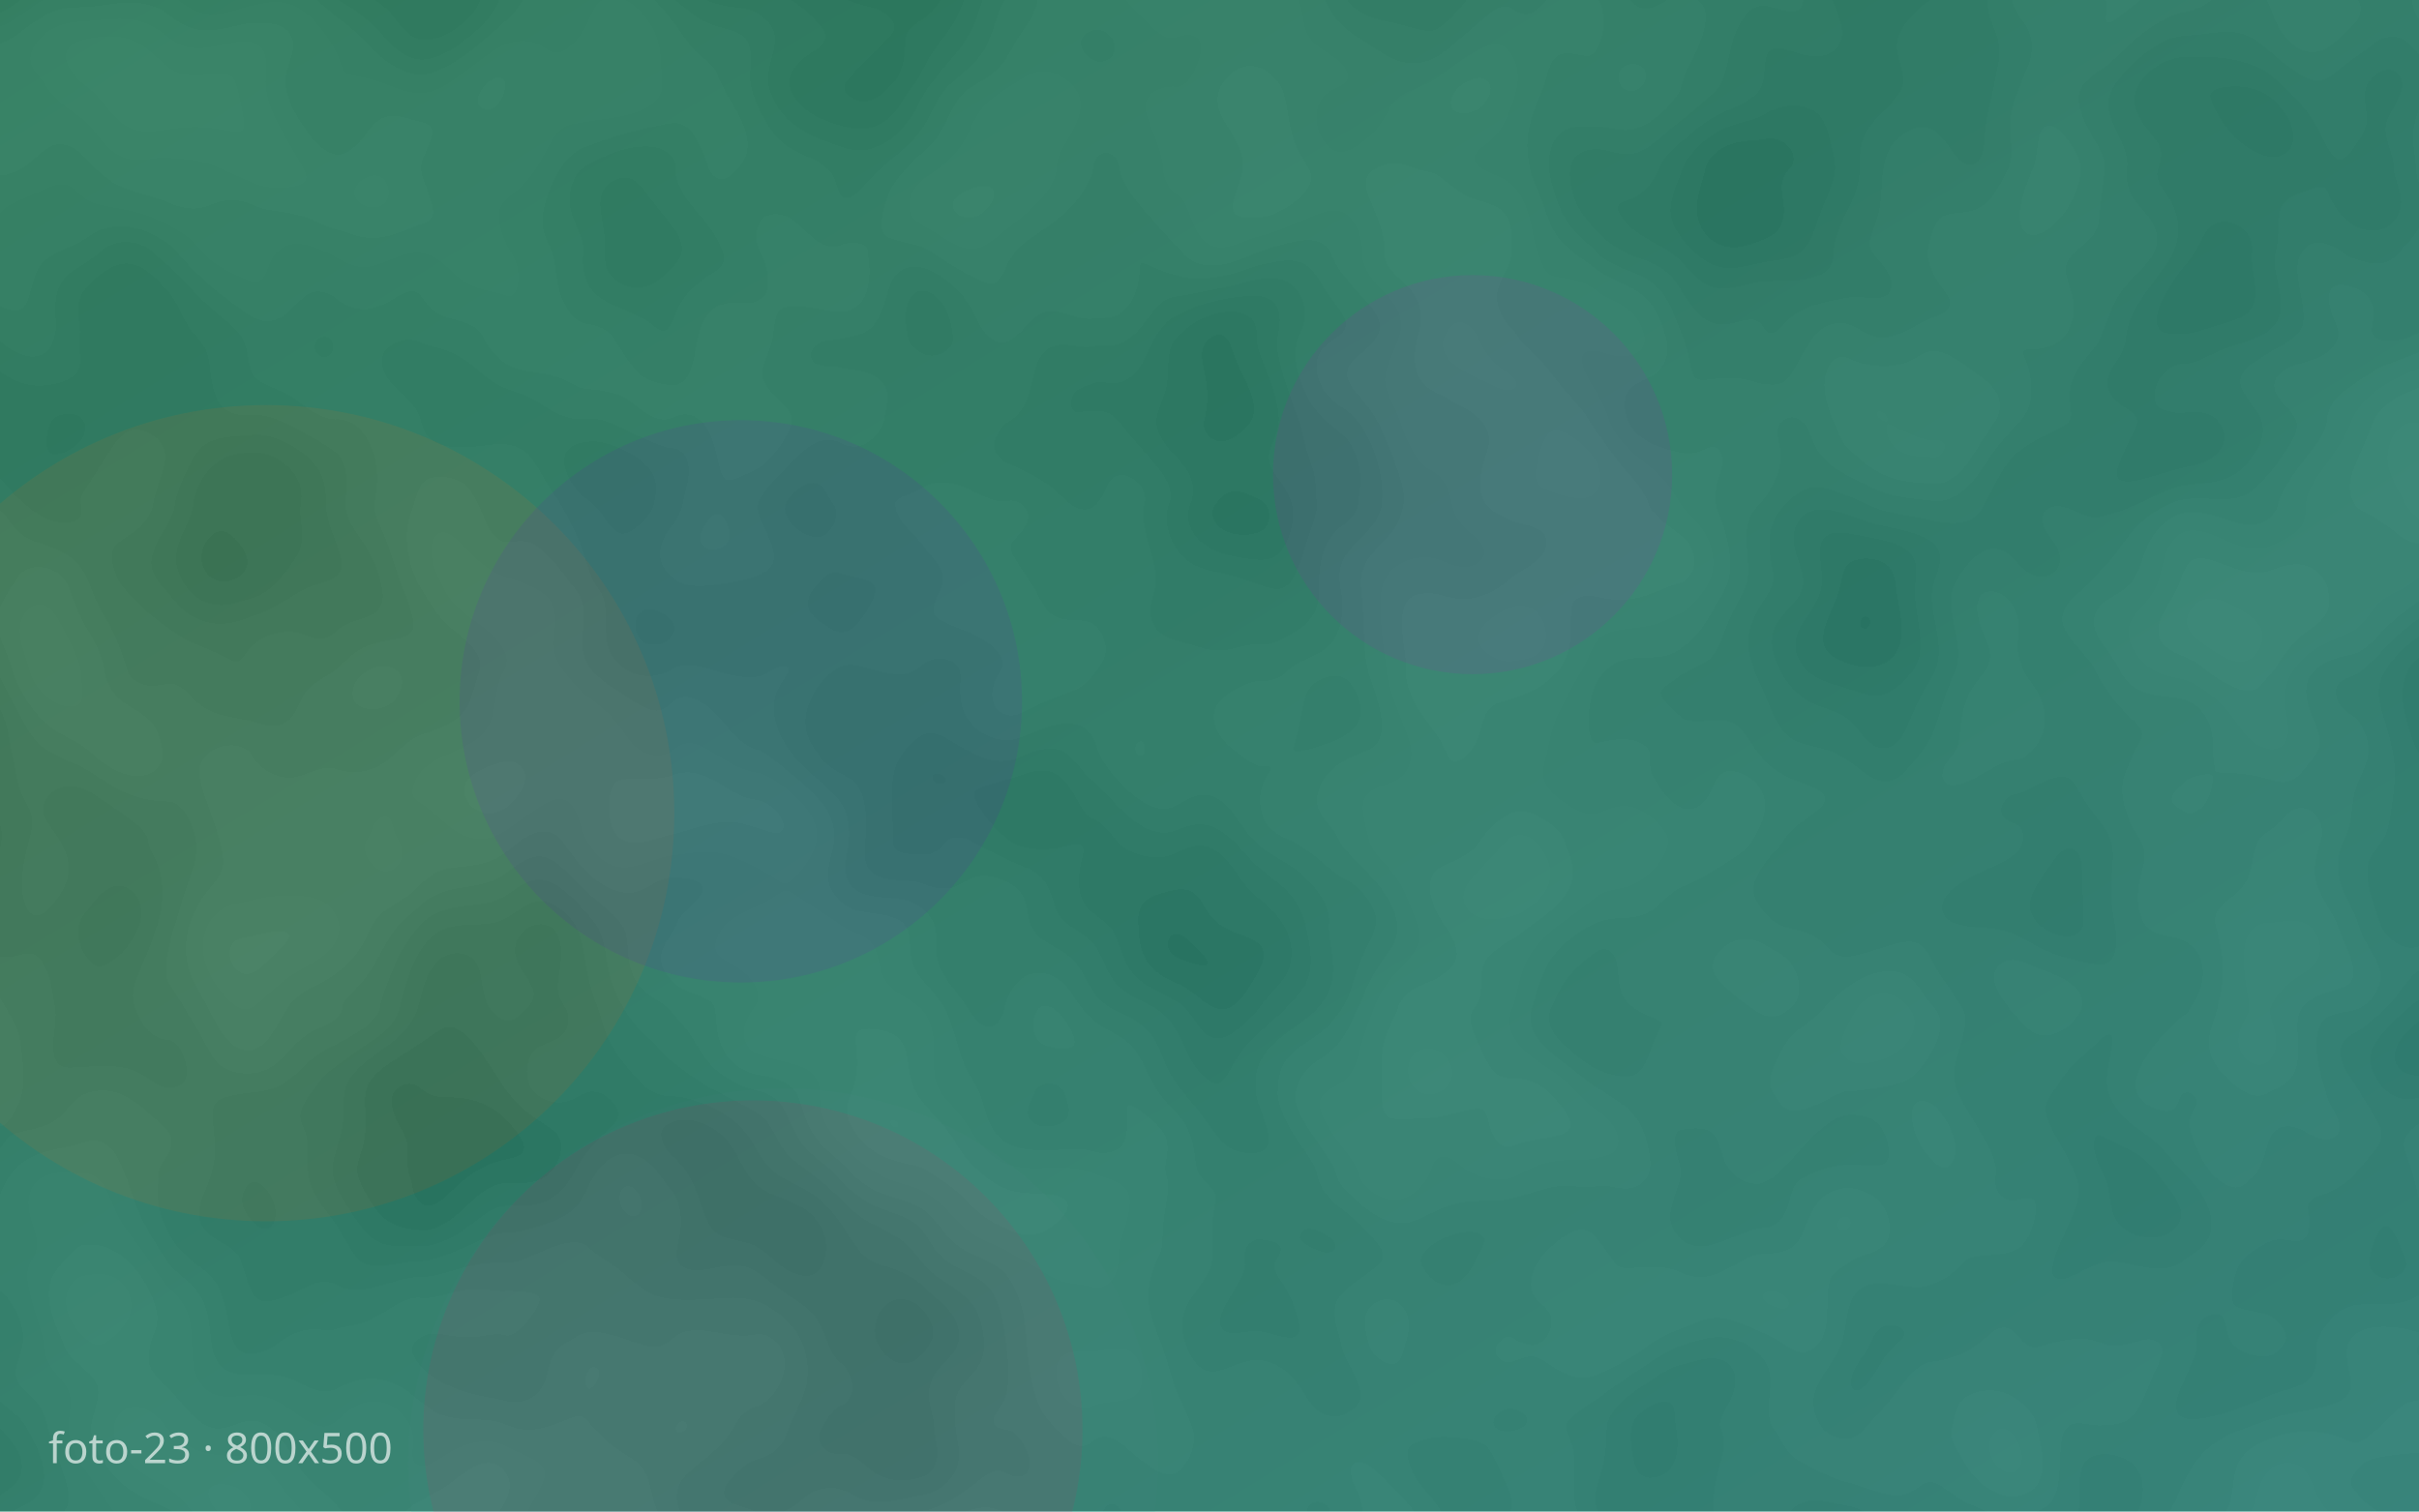
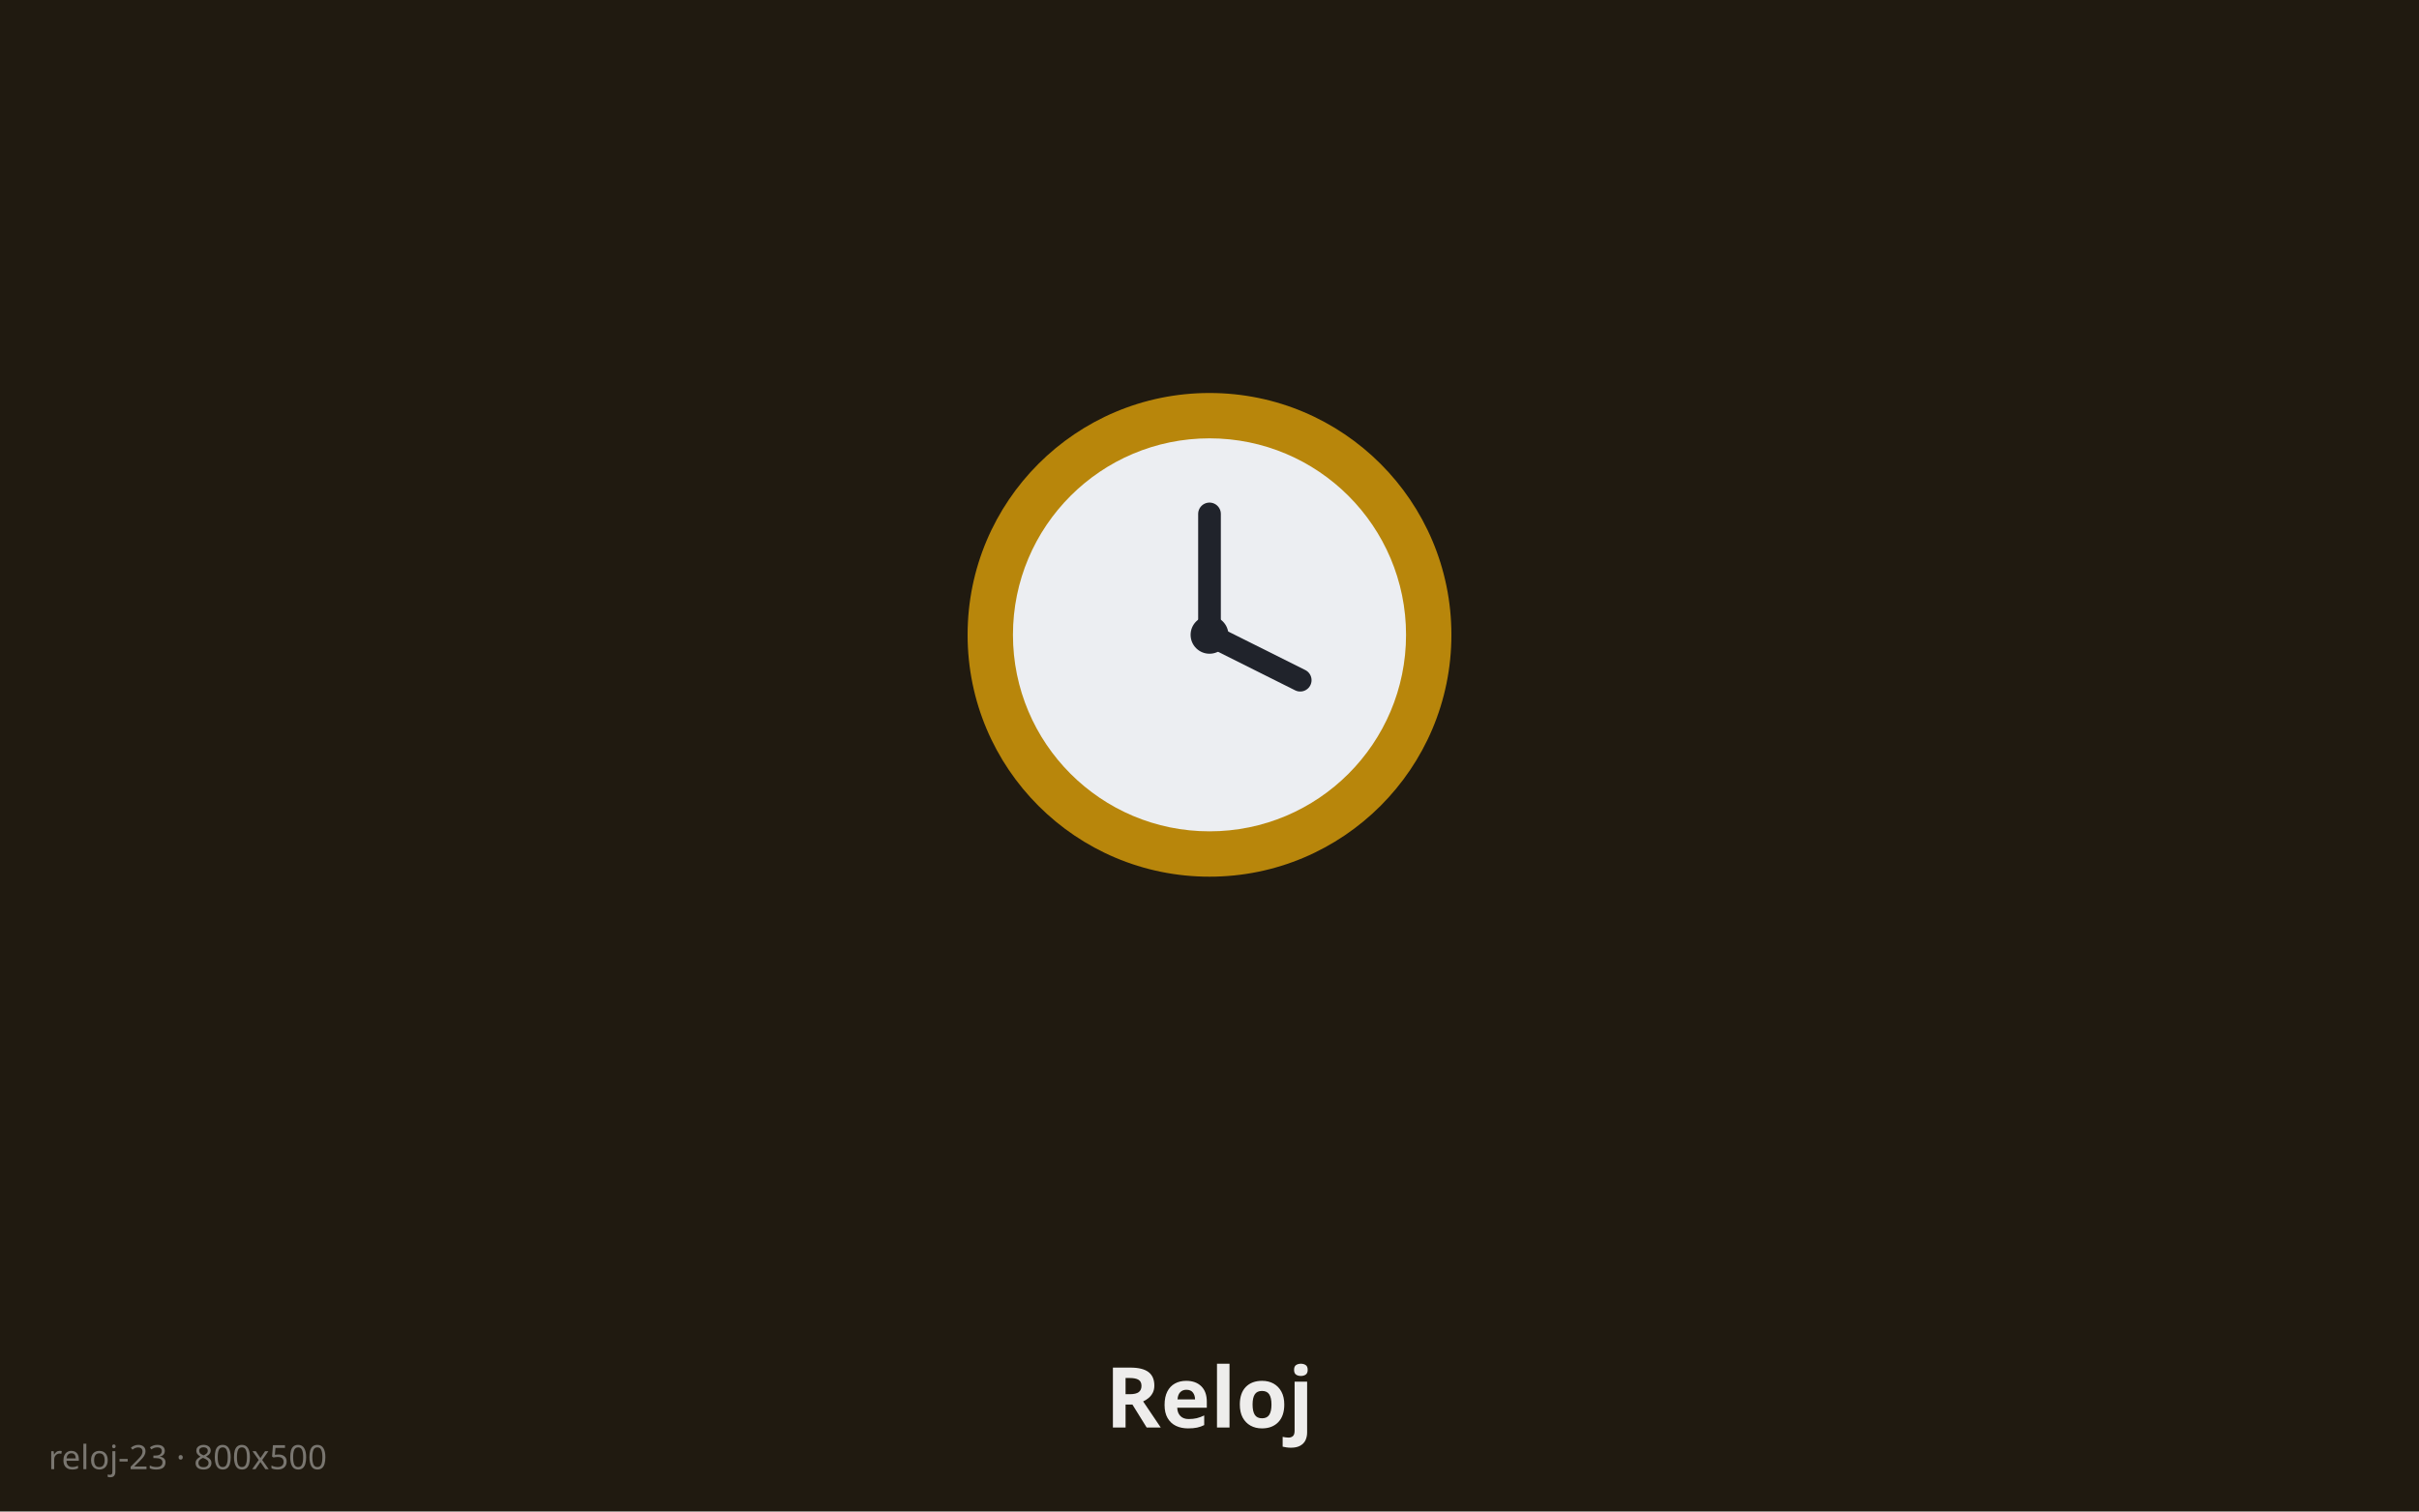
<svg xmlns="http://www.w3.org/2000/svg" width="800" height="500" viewBox="0 0 800 500">
-   <defs>
-     <linearGradient id="g22" x1="0" y1="0" x2="1" y2="1">
-       <stop offset="0%" stop-color="#35c98f" />
-       <stop offset="100%" stop-color="#3fd7c4" />
-     </linearGradient>
-     <filter id="noise22" x="-20%" y="-20%" width="140%" height="140%">
-       <feTurbulence type="fractalNoise" baseFrequency="0.009" numOctaves="3" seed="584" result="noise" />
-       <feColorMatrix in="noise" type="matrix" values="0 0 0 0 1  0 0 0 0 1  0 0 0 0 1  0 0 0 0.06 0" />
-       <feComposite operator="over" in2="SourceGraphic" />
-     </filter>
-   </defs>
-   <rect width="800" height="500" fill="url(#g22)" />
-   <circle cx="88" cy="269" r="135" fill="#f5b942" opacity="0.18" />
-   <circle cx="245" cy="232" r="93" fill="#7c4dff" opacity="0.18" />
-   <circle cx="249" cy="473" r="109" fill="#ff4d94" opacity="0.18" />
-   <circle cx="259" cy="484" r="124" fill="#4dd2c0" opacity="0.18" />
-   <circle cx="487" cy="157" r="66" fill="#c04dff" opacity="0.18" />
-   <rect width="800" height="500" filter="url(#noise22)" opacity="0.5" />
-   <text x="16" y="484" font-family="sans-serif" font-size="14" fill="rgba(255,255,255,0.65)">foto-23 · 800x500</text>
+   <rect width="800" height="500" fill="#201a10" />
+   <g transform="translate(400, 210) scale(2.500)">
+     <circle cx="0" cy="0" r="32" fill="#b8860b" />
+     <circle cx="0" cy="0" r="26" fill="#eceef2" />
+     <line x1="0" y1="0" x2="0" y2="-16" stroke="#20232b" stroke-width="3" stroke-linecap="round" />
+     <line x1="0" y1="0" x2="12" y2="6" stroke="#20232b" stroke-width="3" stroke-linecap="round" />
+     <circle cx="0" cy="0" r="2.5" fill="#20232b" />
+   </g>
+   <text x="400" y="472.222" font-family="sans-serif" font-size="27.778" font-weight="700" fill="rgba(255,255,255,0.92)" text-anchor="middle">Reloj</text>
+   <text x="16" y="486" font-family="sans-serif" font-size="11.111" fill="rgba(255,255,255,0.4)">reloj-23 · 800x500</text>
</svg>
